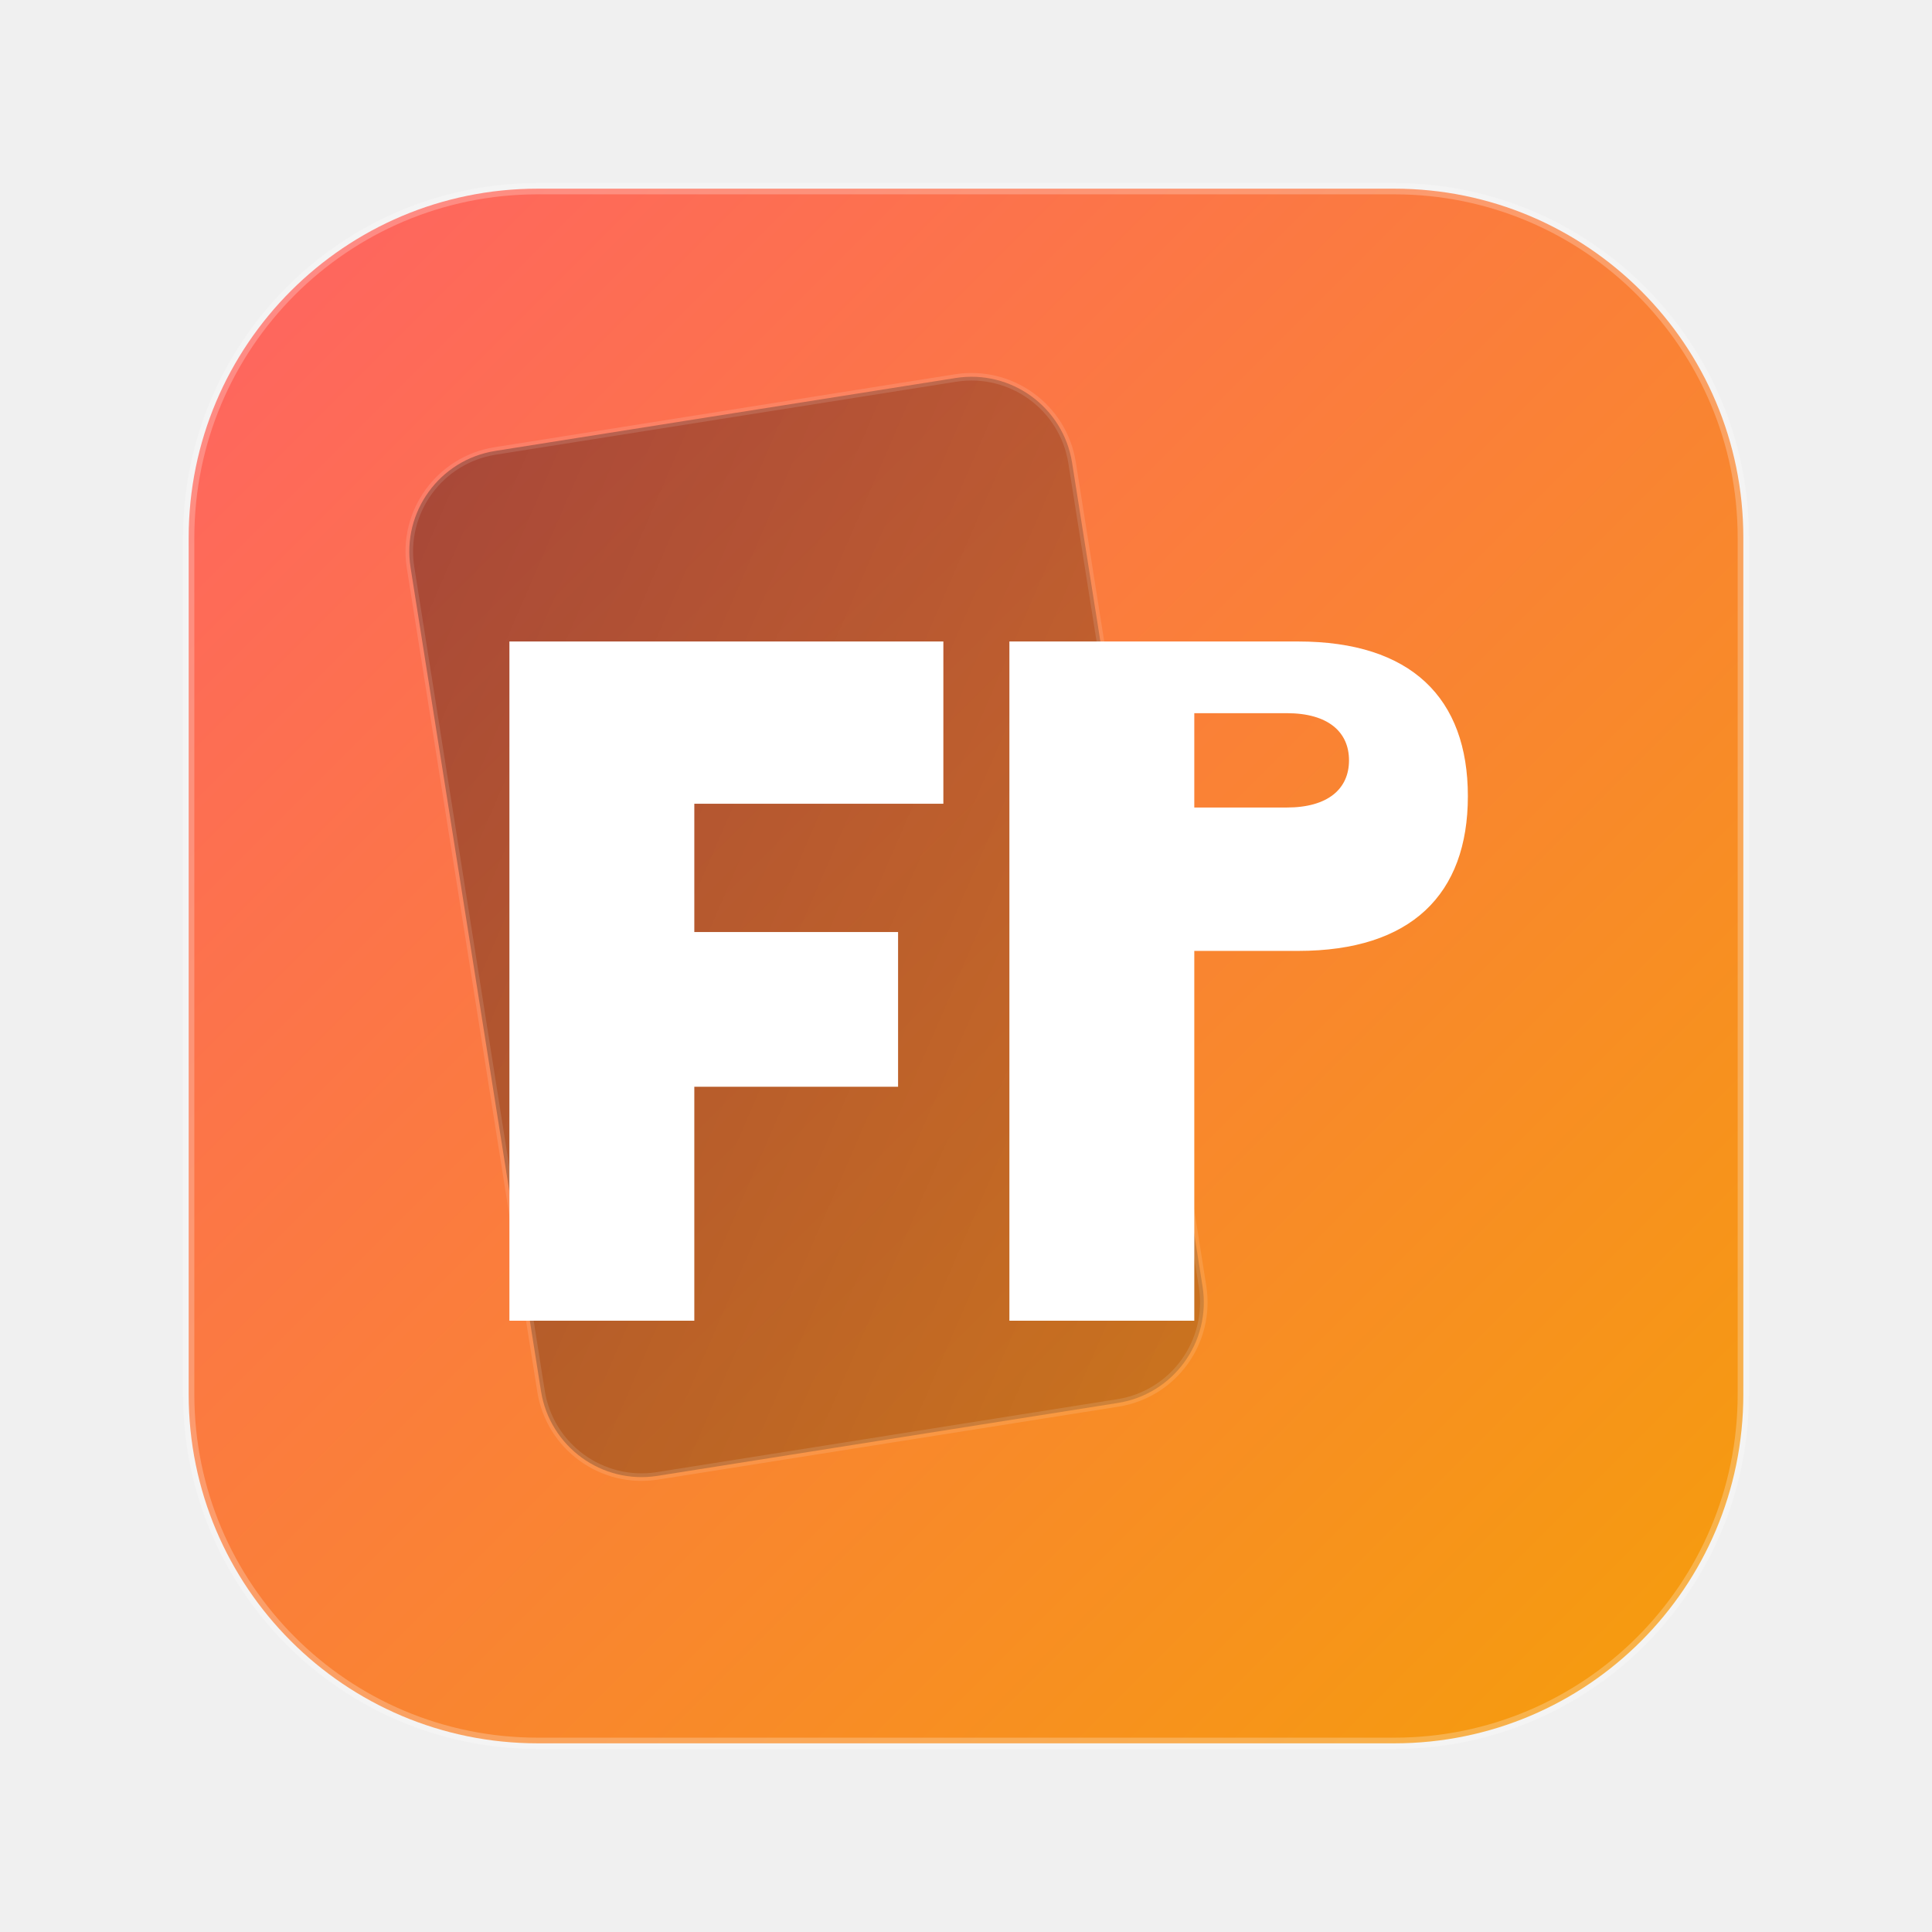
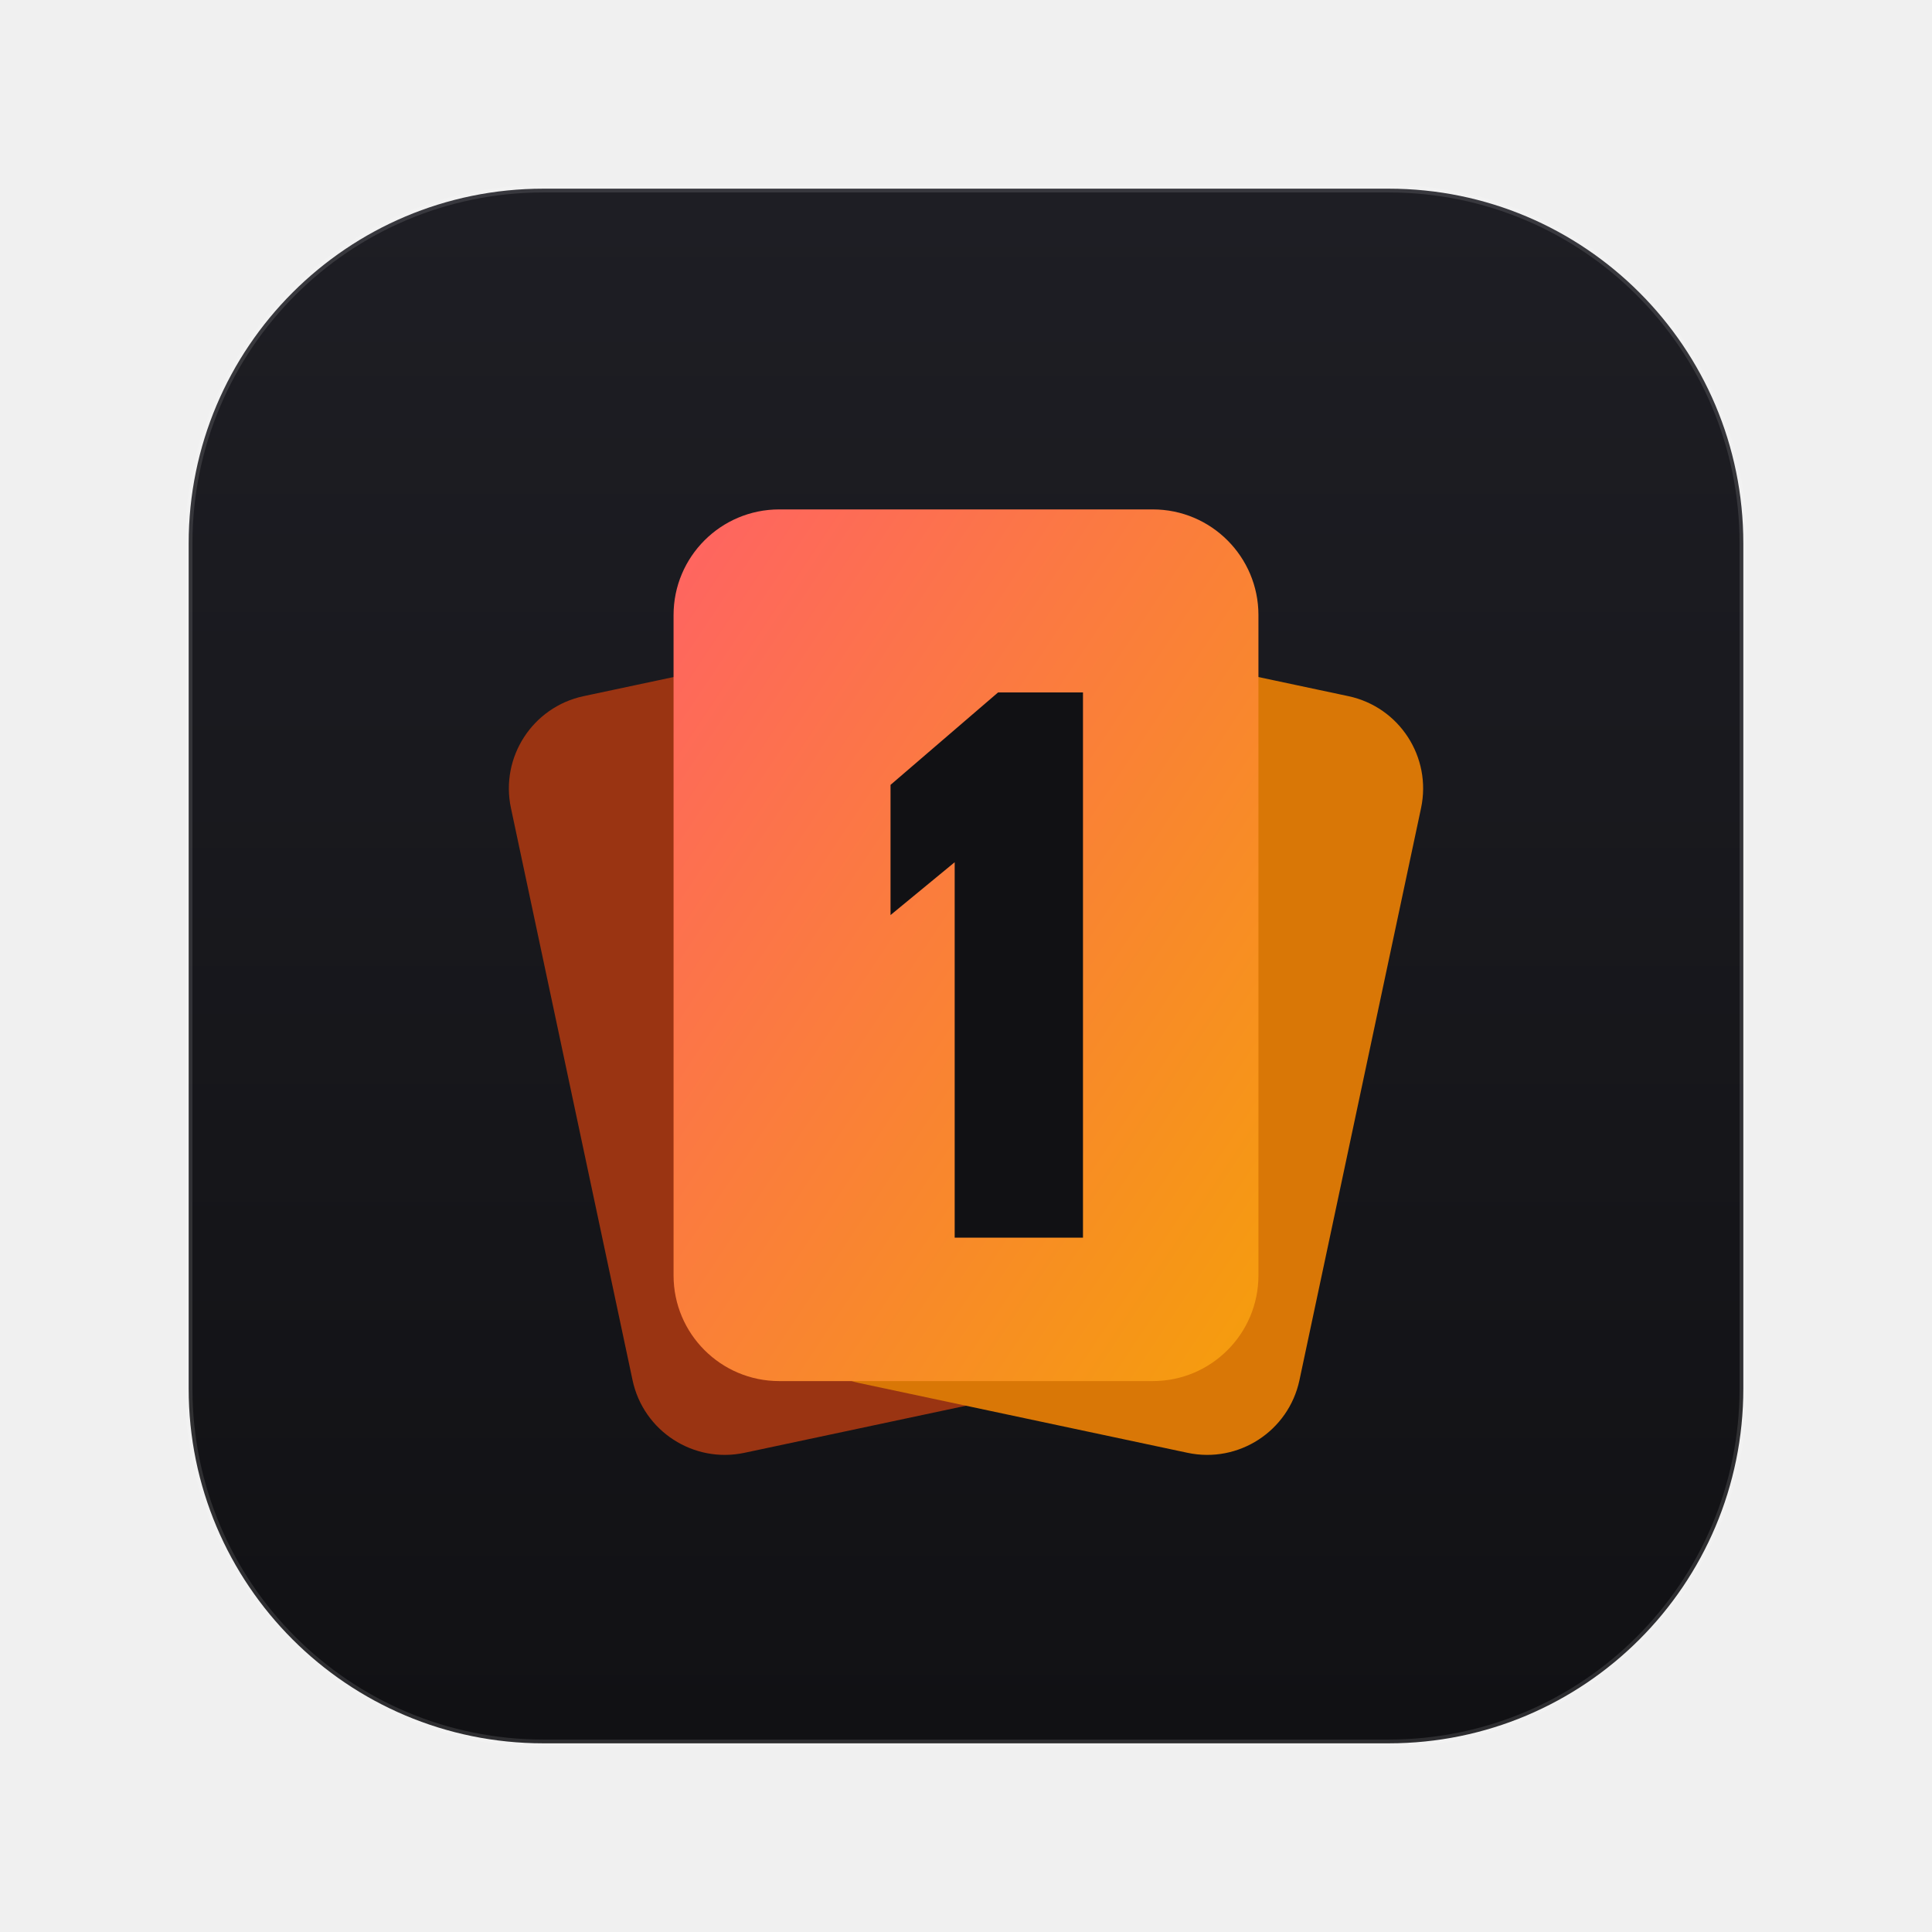
<svg xmlns="http://www.w3.org/2000/svg" width="1024" height="1024" viewBox="0 0 1024 1024">
  <defs>
-     <linearGradient id="bgGrad" x1="0%" y1="0%" x2="100%" y2="100%">
+     <linearGradient id="bgSquircle" x1="0%" y1="0%" x2="0%" y2="100%">
+       <stop offset="0%" stop-color="#1E1E24" />
+       <stop offset="100%" stop-color="#111114" />
+     </linearGradient>
+     <linearGradient id="heroCardGrad" x1="0%" y1="0%" x2="100%" y2="100%">
      <stop offset="0%" stop-color="#FF6363" />
      <stop offset="100%" stop-color="#F59E0B" />
    </linearGradient>
-     <linearGradient id="cardGrad" x1="0%" y1="0%" x2="100%" y2="100%">
-       <stop offset="0%" stop-color="#000000" stop-opacity="0.34" />
-       <stop offset="100%" stop-color="#000000" stop-opacity="0.18" />
-     </linearGradient>
  </defs>
-   <rect x="100" y="100" width="824" height="824" rx="185" fill="url(#bgGrad)" />
-   <rect x="100" y="100" width="824" height="824" rx="185" fill="none" stroke="#FFFFFF" stroke-opacity="0.24" stroke-width="6" />
-   <g transform="rotate(-9 470 520)">
-     <rect x="255" y="210" width="355" height="550" rx="54" fill="url(#cardGrad)" />
-     <rect x="255" y="210" width="355" height="550" rx="54" fill="none" stroke="#FFFFFF" stroke-opacity="0.12" stroke-width="4" />
-   </g>
-   <g fill="#FFFFFF">
-     <path d="M 270 340 L 500 340 L 500 426 L 368 426 L 368 494 L 476 494 L 476 576 L 368 576 L 368 700 L 270 700 Z" />
-     <path d="M 535 340 L 688 340 C 748 340 778 370 778 422 C 778 474 748 504 688 504 L 633 504 L 633 700 L 535 700 Z M 633 428 L 682 428 C 704 428 715 418 715 403 C 715 388 704 378 682 378 L 633 378 Z" />
-   </g>
+   <rect x="100" y="100" width="824" height="824" rx="188" fill="url(#bgSquircle)" />
+   <rect x="100" y="100" width="824" height="824" rx="188" fill="none" stroke="#FFFFFF" stroke-opacity="0.12" stroke-width="4" />
+   <path d="M309.32 368.98 483.43 331.98C510.44 326.23 536.99 343.48 542.74 370.49L607.19 673.71C612.93 700.72 595.69 727.27 568.68 733.02L394.57 770.02C367.56 775.77 341.01 758.52 335.26 731.51L270.81 428.29C265.07 401.28 282.31 374.73 309.32 368.98Z" fill="#9A3412" />
+   <path d="M540.57 331.98 714.68 368.98C741.69 374.73 758.93 401.28 753.19 428.29L688.74 731.51C682.99 758.52 656.44 775.77 629.43 770.02L455.32 733.02C428.31 727.27 411.07 700.72 416.81 673.71L481.26 370.49C487.01 343.48 513.56 326.23 540.57 331.98Z" fill="#D97706" />
+   <rect x="357" y="270" width="310" height="462" rx="56" fill="url(#heroCardGrad)" />
+   <path d="M472 416 529 367H574V656H506V457L472 485Z" fill="#111114" />
</svg>
